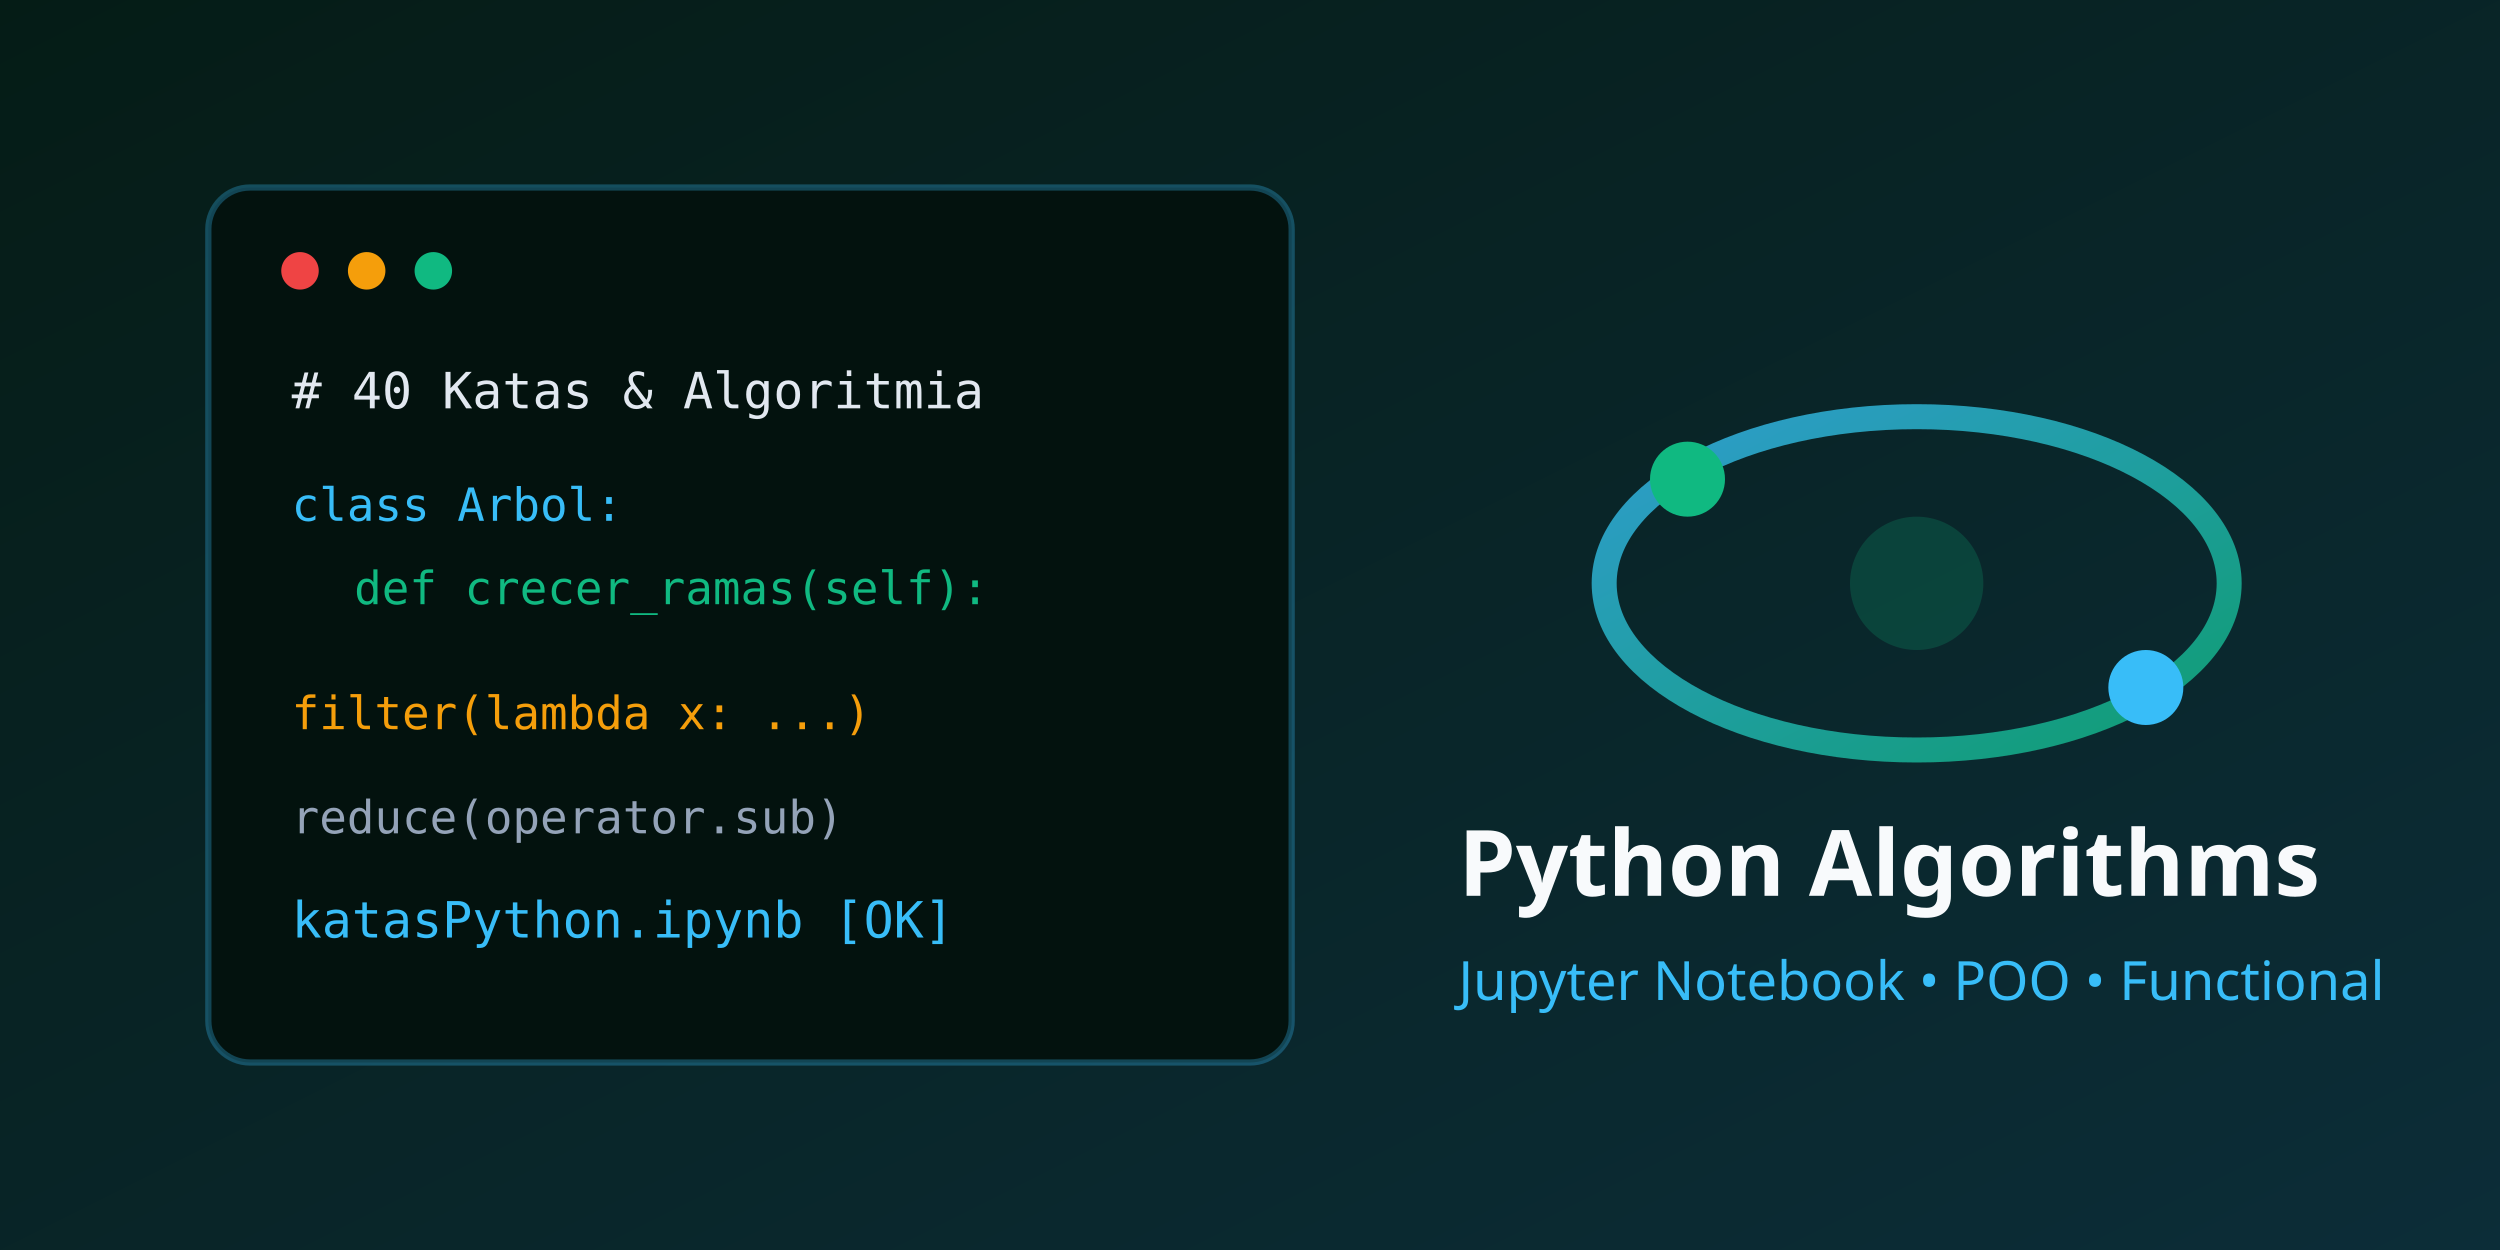
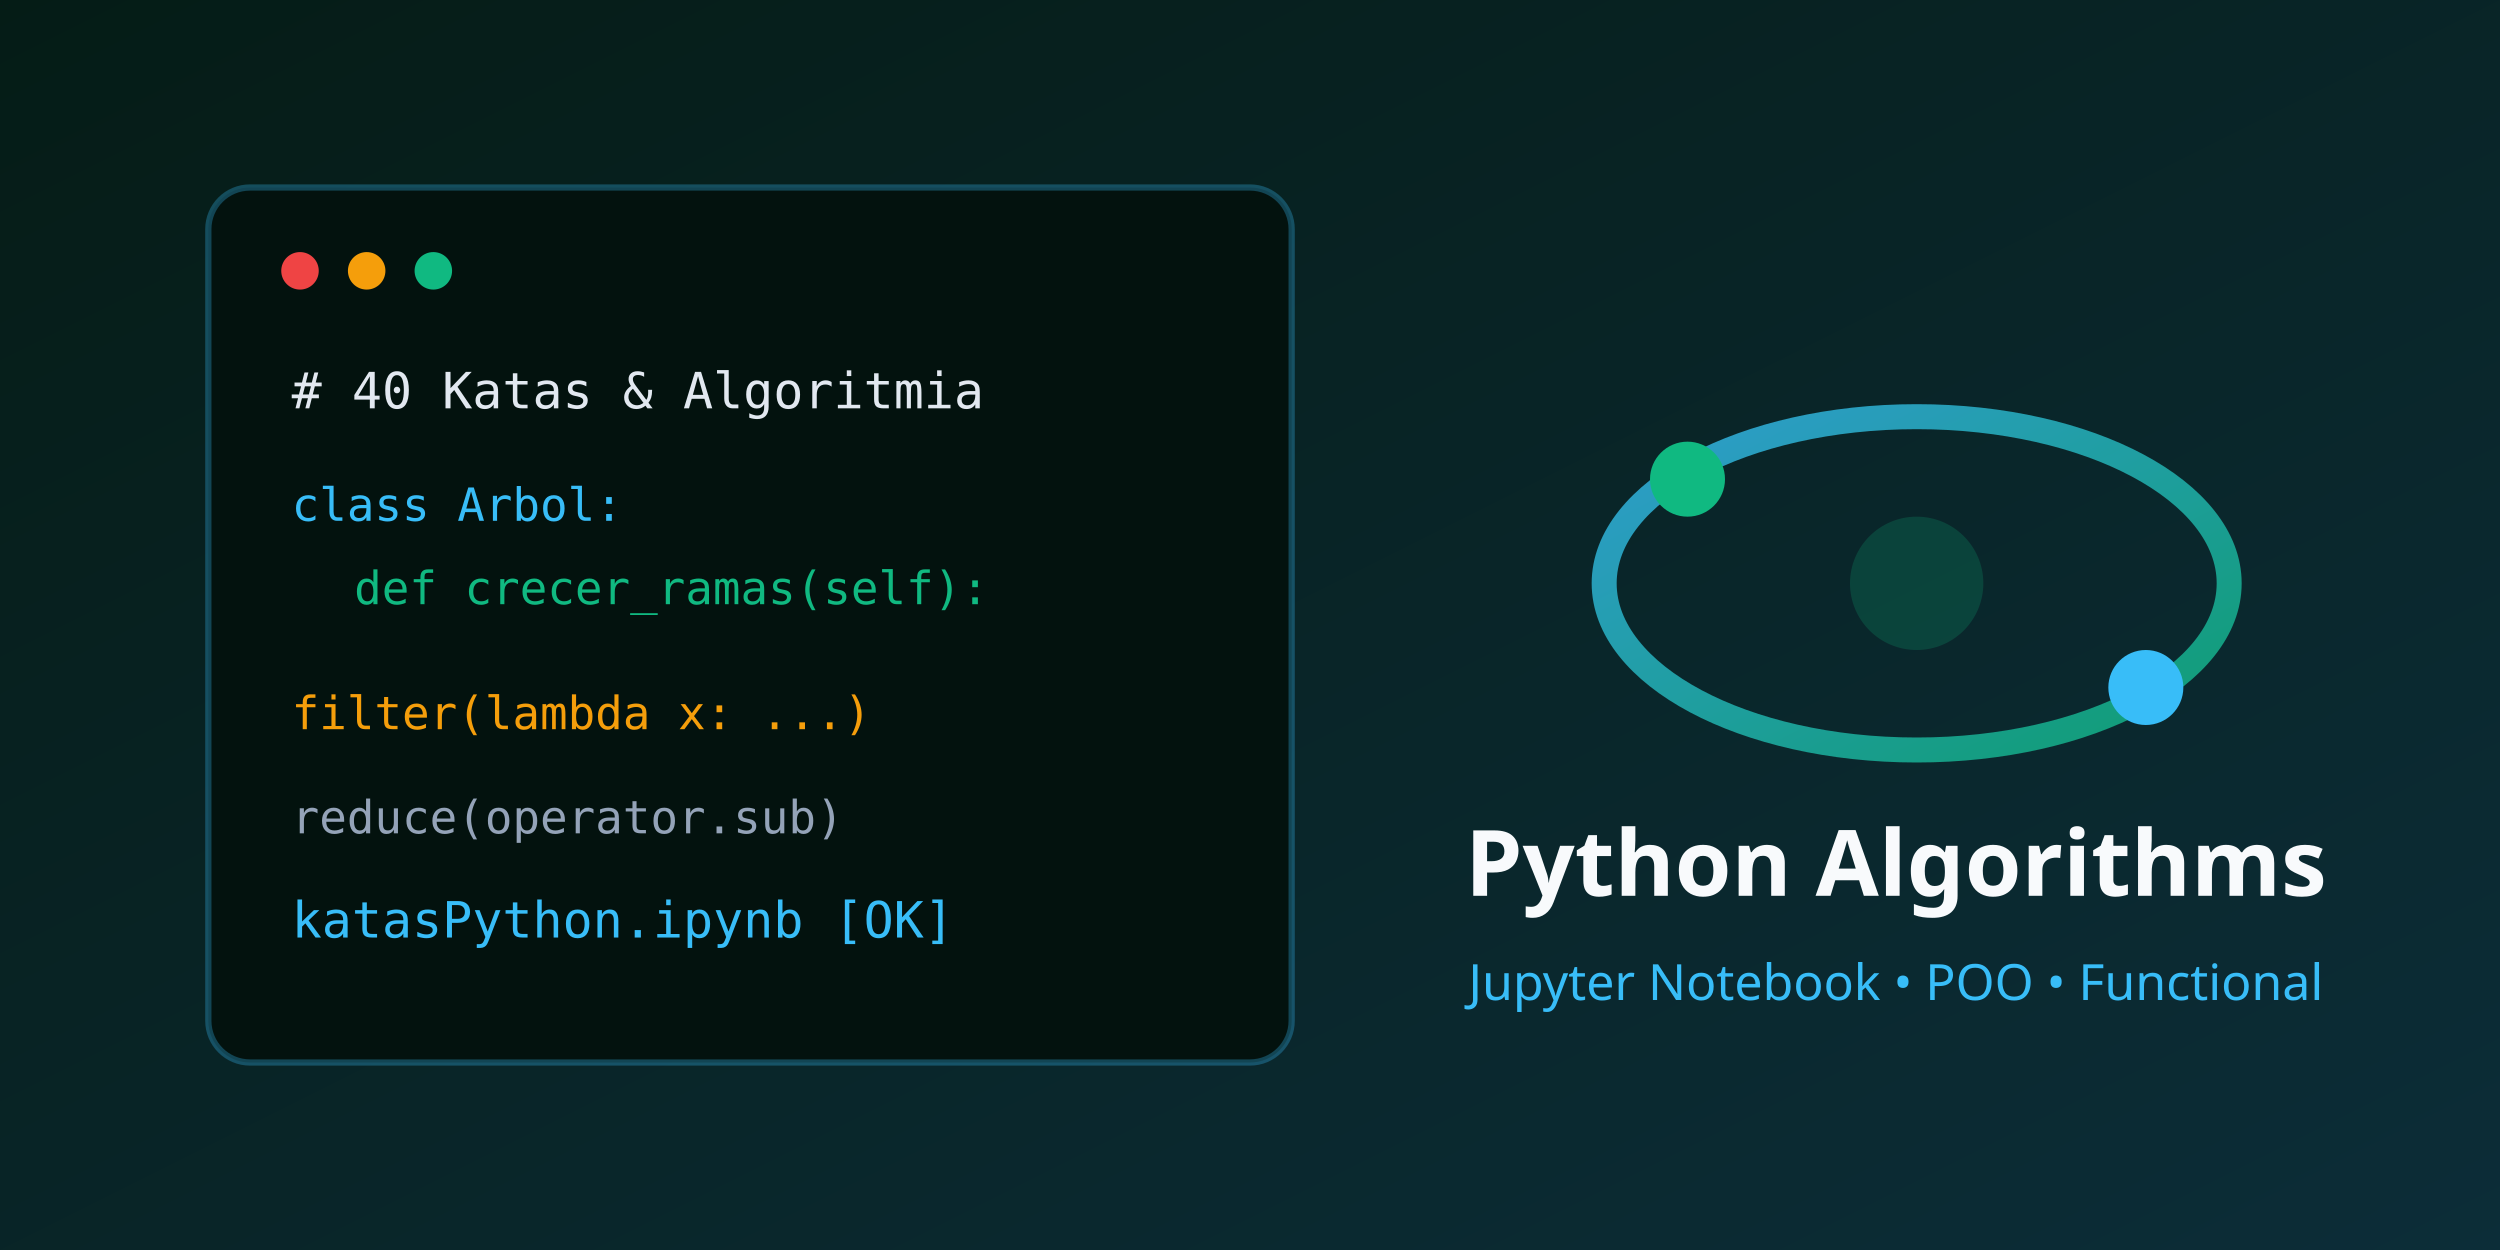
<svg xmlns="http://www.w3.org/2000/svg" viewBox="0 0 600 300" width="100%" height="100%">
  <defs>
    <linearGradient id="bgPython" x1="0%" y1="0%" x2="100%" y2="100%">
      <stop offset="0%" stop-color="#051c16" />
      <stop offset="100%" stop-color="#0c2d38" />
    </linearGradient>
    <linearGradient id="pyGrad" x1="0%" y1="0%" x2="100%" y2="100%">
      <stop offset="0%" stop-color="#38bdf8" />
      <stop offset="100%" stop-color="#10b981" />
    </linearGradient>
  </defs>
  <rect width="600" height="300" fill="url(#bgPython)" />
  <rect x="50" y="45" width="260" height="210" rx="10" fill="#03120e" stroke="rgba(56,189,248,0.3)" stroke-width="1.5" />
  <circle cx="72" cy="65" r="4.5" fill="#ef4444" />
  <circle cx="88" cy="65" r="4.5" fill="#f59e0b" />
  <circle cx="104" cy="65" r="4.5" fill="#10b981" />
  <text x="70" y="98" font-family="monospace" font-size="12" fill="#e2e8f0"># 40 Katas &amp; Algoritmia</text>
  <text x="70" y="125" font-family="monospace" font-size="11" fill="#38bdf8">class Arbol:</text>
  <text x="85" y="145" font-family="monospace" font-size="11" fill="#10b981">def crecer_ramas(self):</text>
  <text x="70" y="175" font-family="monospace" font-size="11" fill="#f59e0b">filter(lambda x: ...)</text>
  <text x="70" y="200" font-family="monospace" font-size="11" fill="#94a3b8">reduce(operator.sub)</text>
  <text x="70" y="225" font-family="monospace" font-size="12" fill="#38bdf8">katasPython.ipynb [OK]</text>
  <g transform="translate(360, 60)">
    <ellipse cx="100" cy="80" rx="75" ry="40" fill="none" stroke="url(#pyGrad)" stroke-width="6" opacity="0.8" />
    <circle cx="45" cy="55" r="9" fill="#10b981" />
    <circle cx="155" cy="105" r="9" fill="#38bdf8" />
    <circle cx="100" cy="80" r="16" fill="rgba(16,185,129,0.2)" />
  </g>
-   <text x="350" y="215" font-family="system-ui, sans-serif" font-weight="700" font-size="22" fill="#f8fafc">Python Algorithms</text>
-   <text x="350" y="240" font-family="system-ui, sans-serif" font-weight="500" font-size="13" fill="#38bdf8">Jupyter Notebook • POO • Functional</text>
+   <text x="455" y="215" text-anchor="middle" font-family="system-ui, sans-serif" font-weight="700" font-size="22" fill="#f8fafc">Python Algorithms</text>
+   <text x="455" y="240" text-anchor="middle" font-family="system-ui, sans-serif" font-weight="500" font-size="12" fill="#38bdf8">Jupyter Notebook • POO • Functional</text>
</svg>
